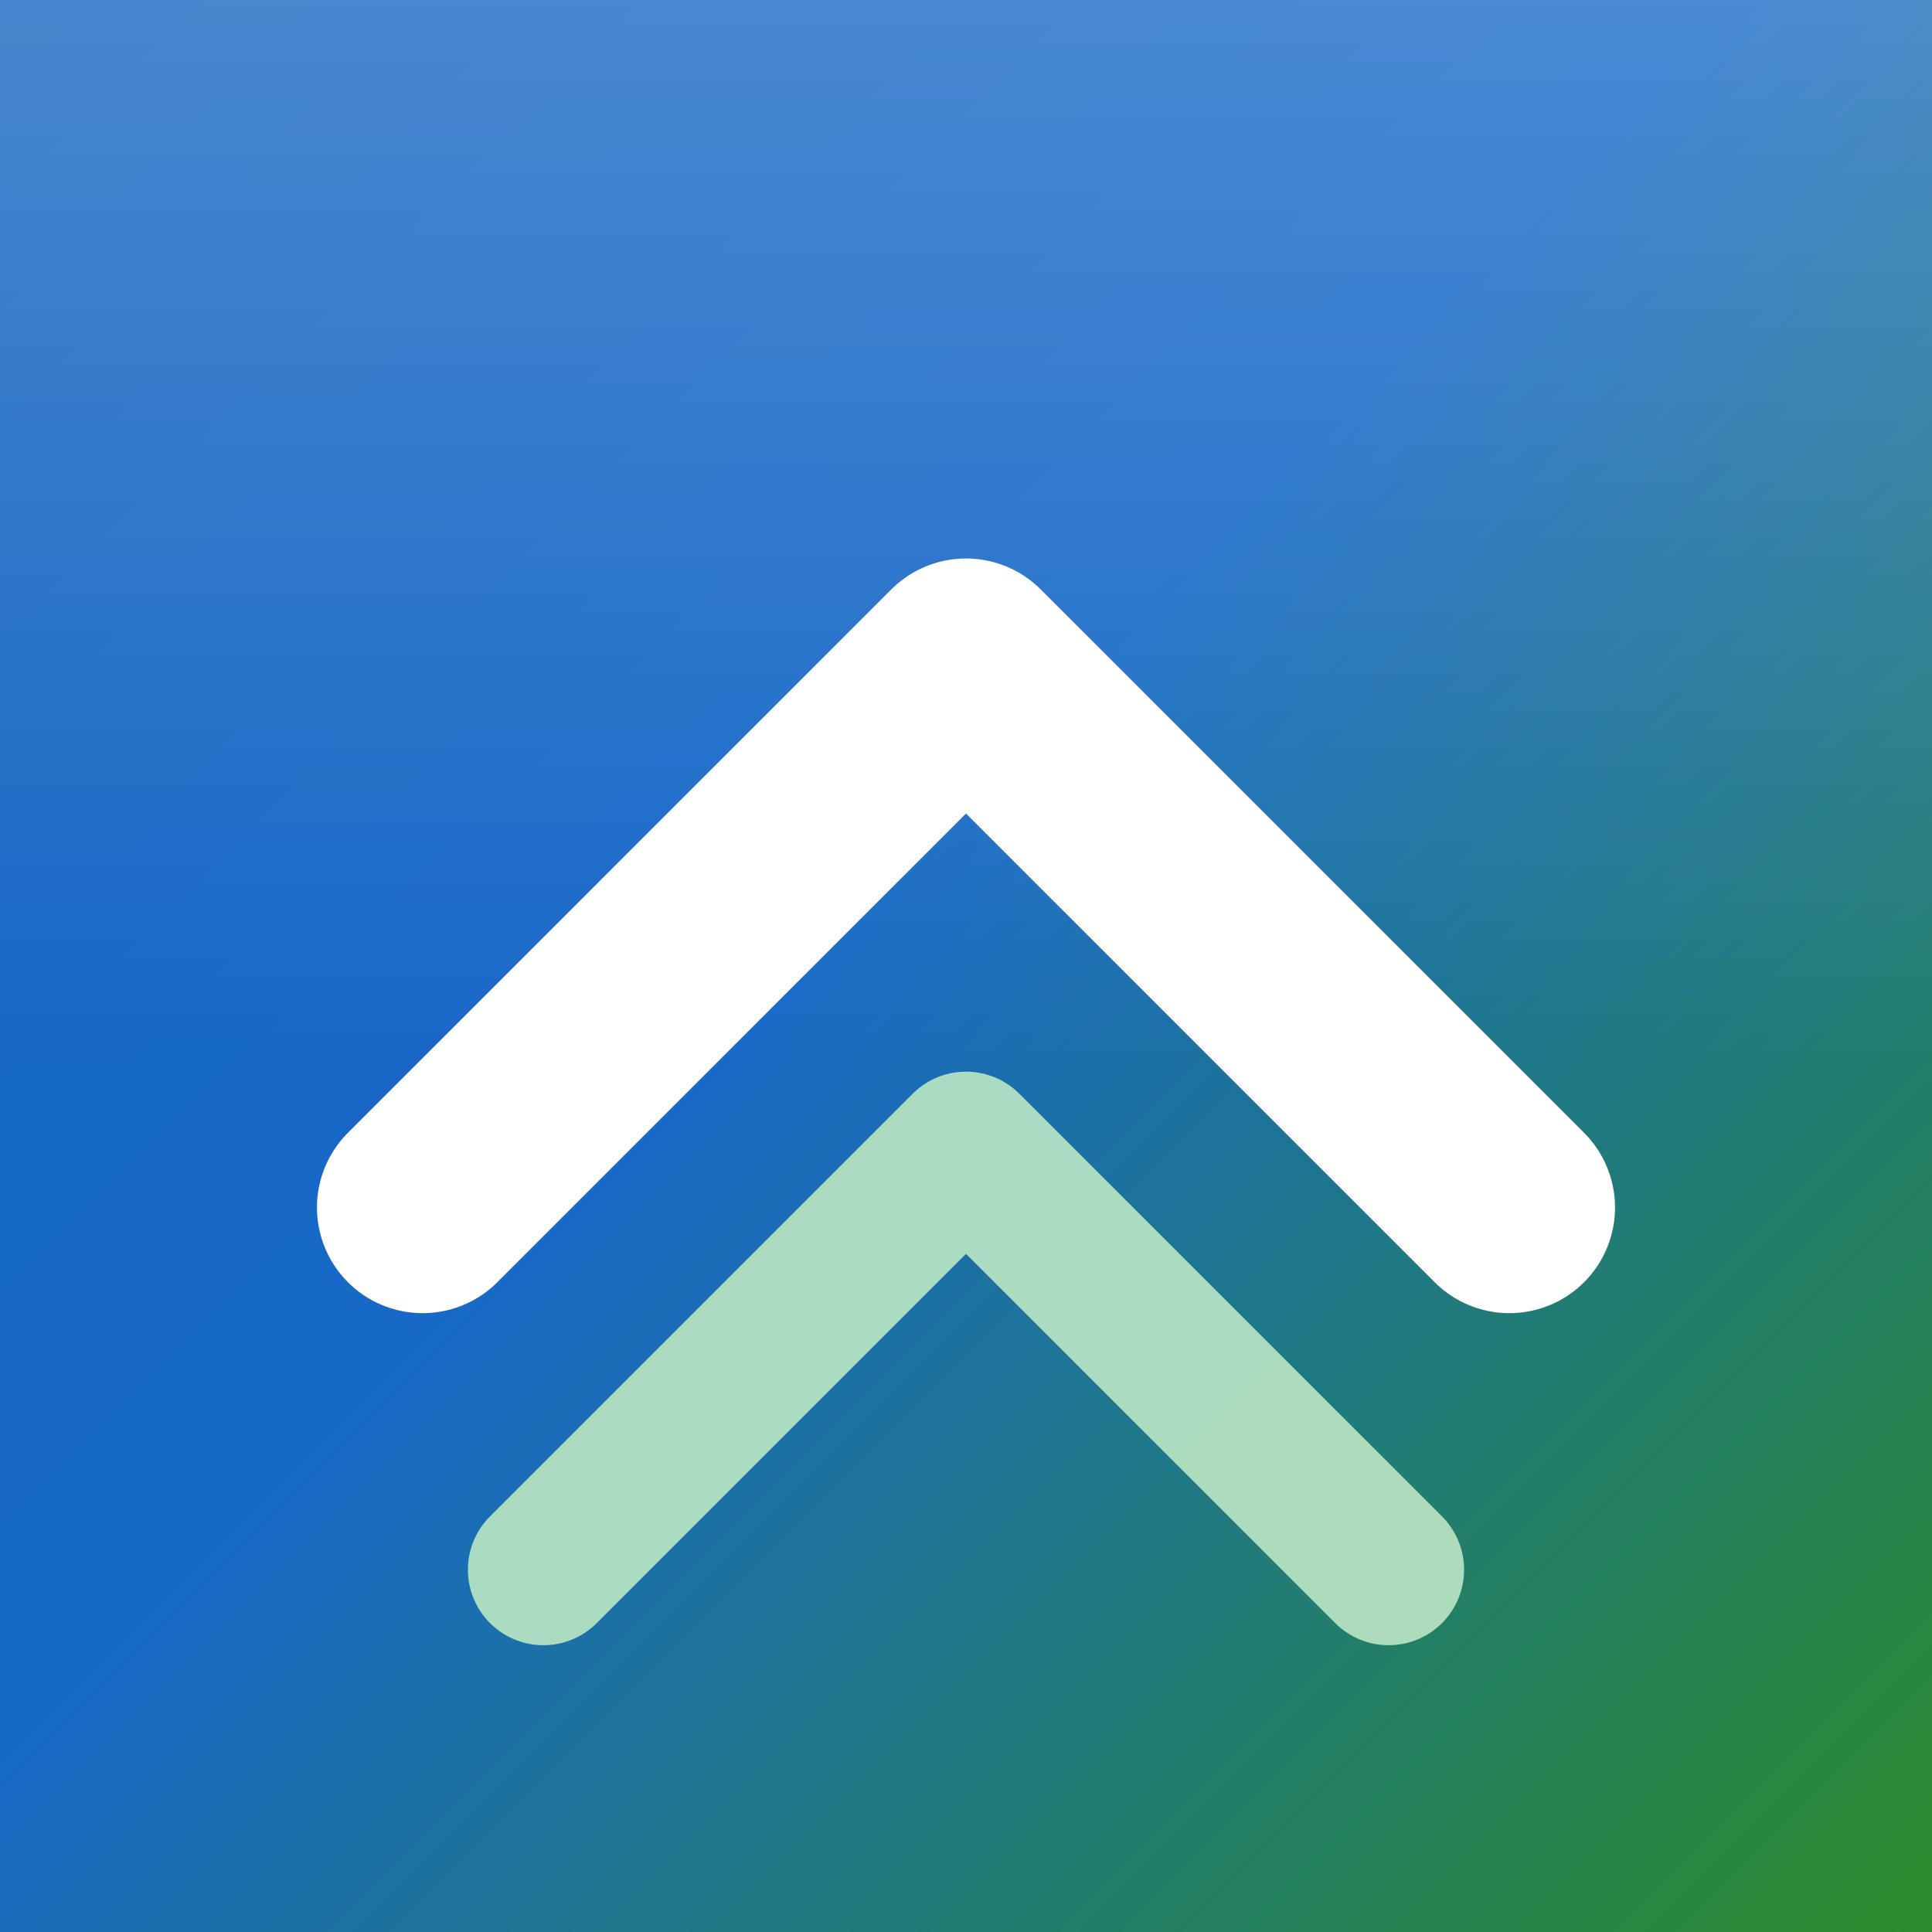
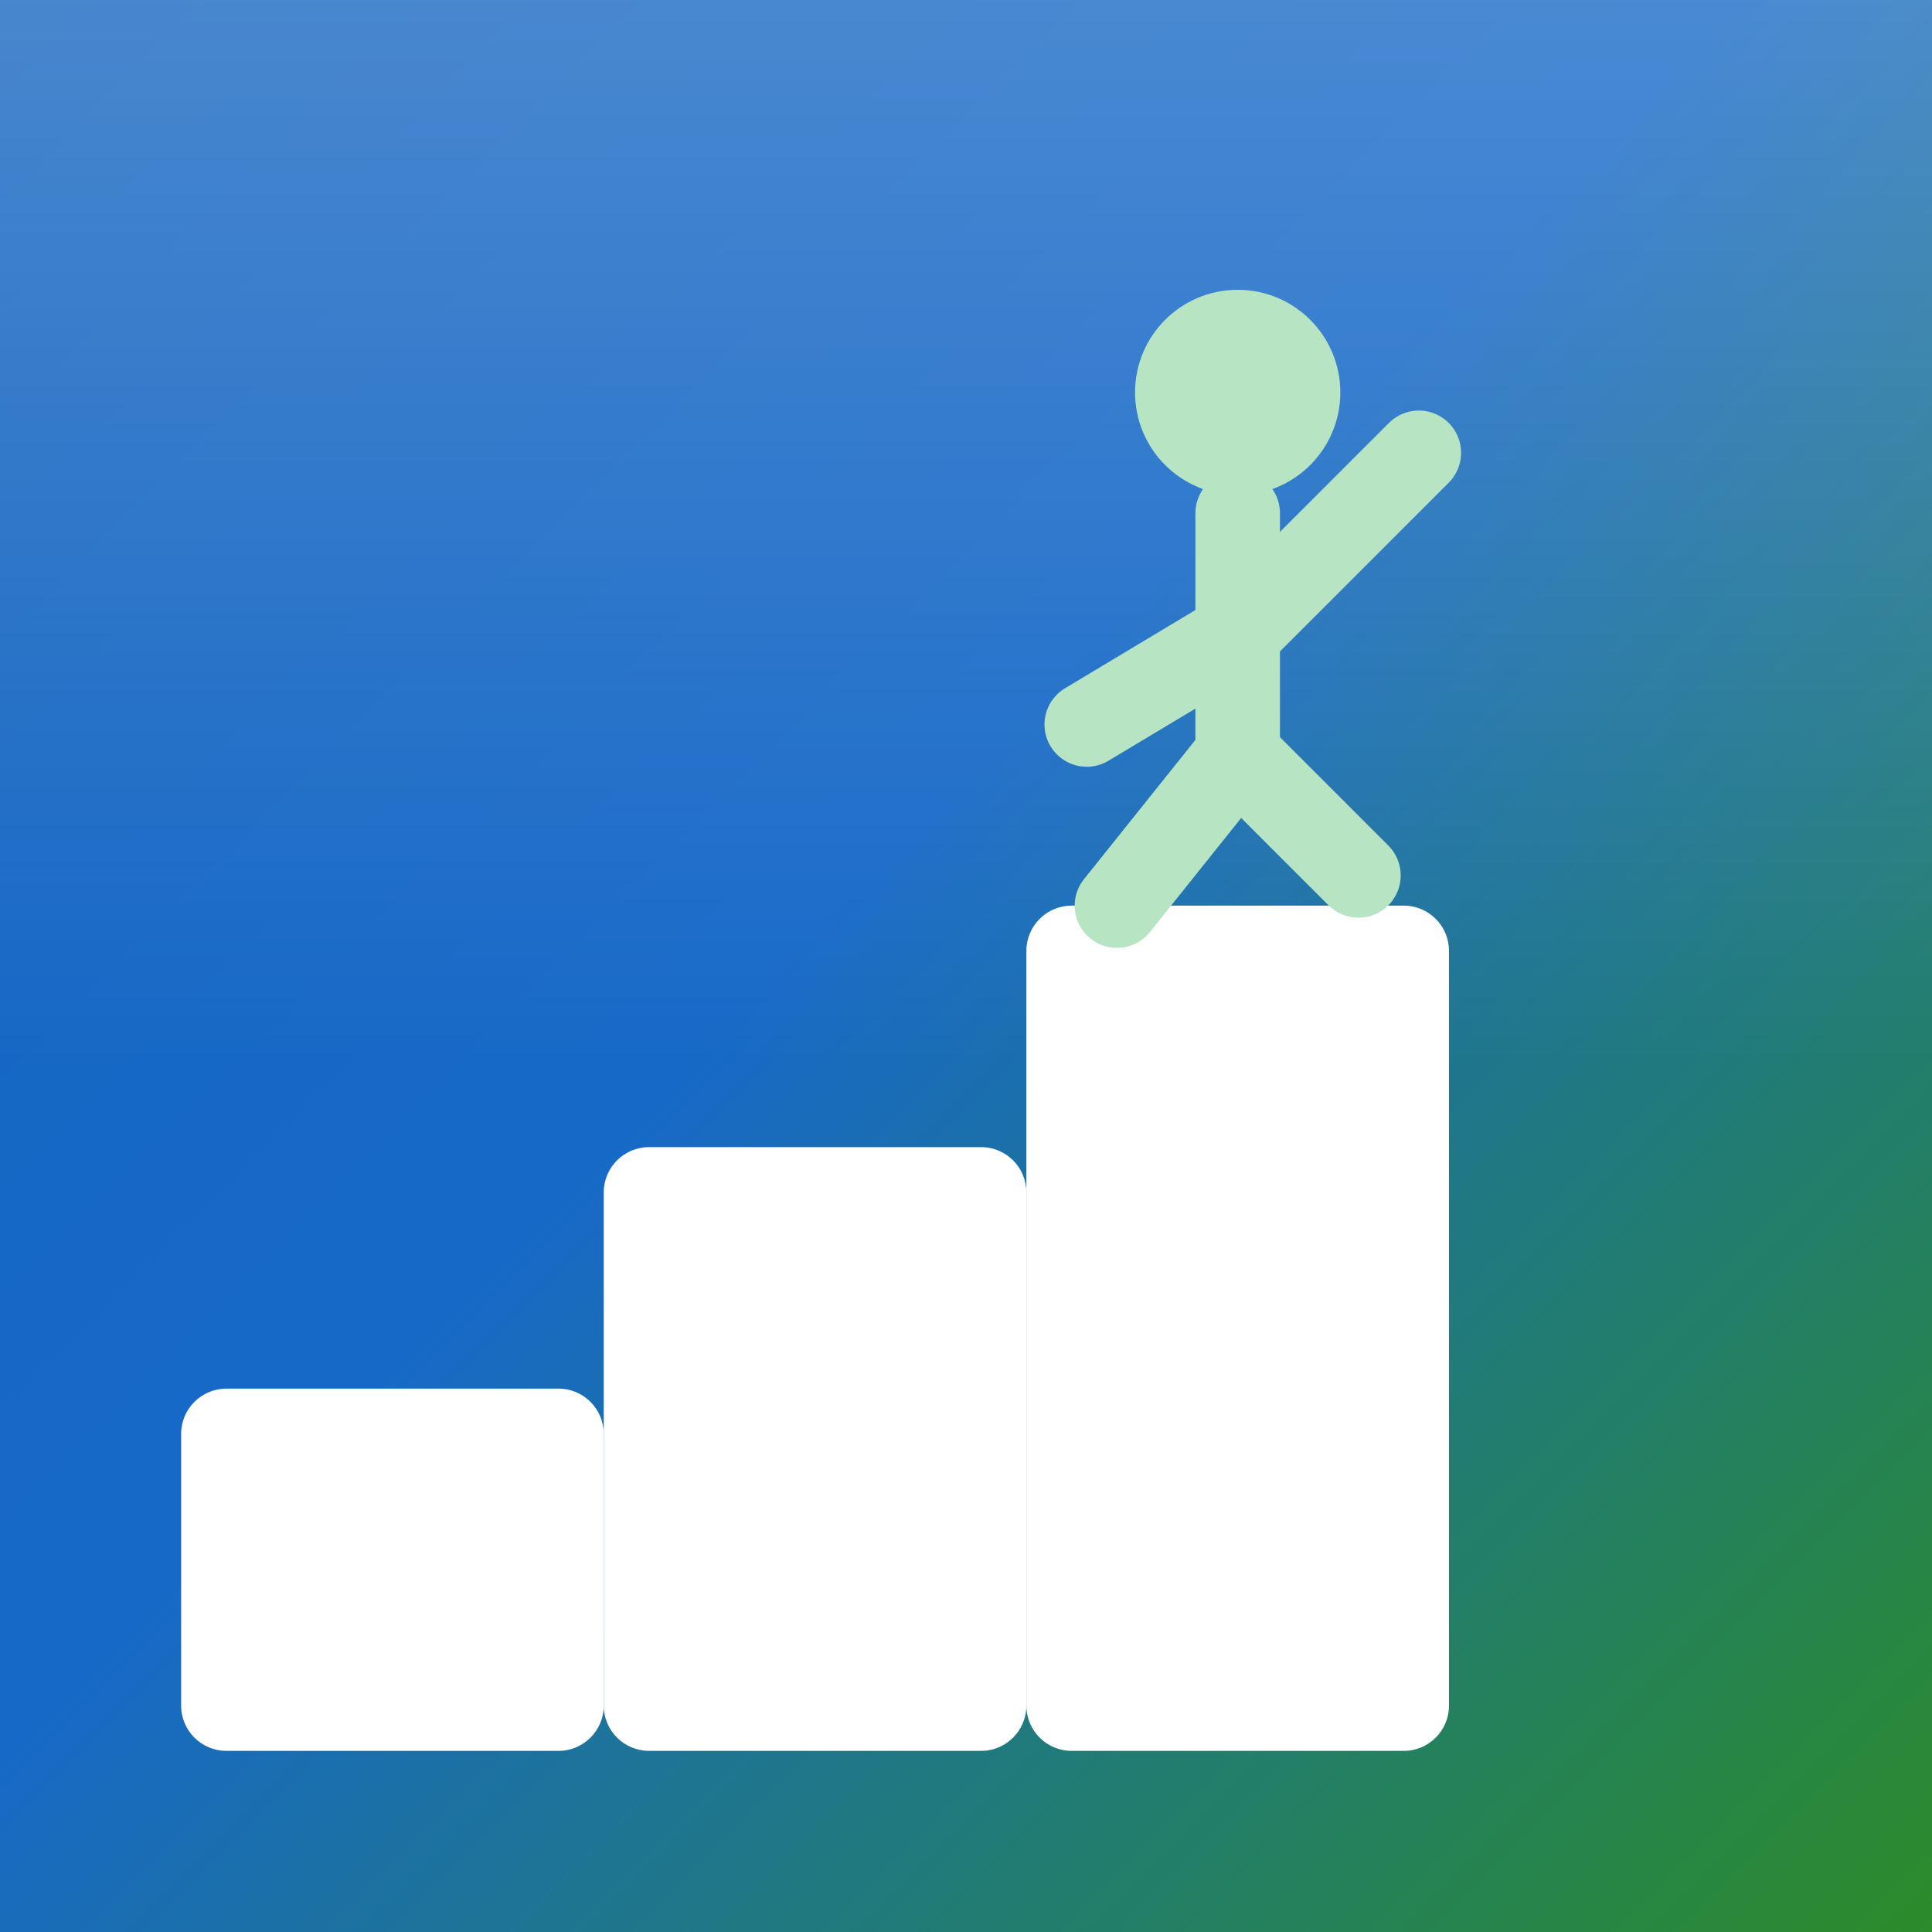
<svg xmlns="http://www.w3.org/2000/svg" width="180" height="180" viewBox="0 0 64 64">
  <defs>
    <linearGradient id="bg" x1="0%" y1="0%" x2="100%" y2="100%">
      <stop offset="0%" stop-color="#1565C0" />
      <stop offset="45%" stop-color="#1769C8" />
      <stop offset="100%" stop-color="#2B8C29" />
    </linearGradient>
    <linearGradient id="gloss" x1="0%" y1="0%" x2="0%" y2="100%">
      <stop offset="0%" stop-color="#ffffff" stop-opacity="0.22" />
      <stop offset="55%" stop-color="#ffffff" stop-opacity="0" />
    </linearGradient>
  </defs>
  <rect width="64" height="64" fill="url(#bg)" />
  <rect width="64" height="64" fill="url(#gloss)" />
-   <g fill="none" stroke-linecap="round" stroke-linejoin="round">
-     <path d="M14 40 L32 22 L50 40" stroke="#ffffff" stroke-width="7" />
-     <path d="M18 52 L32 38 L46 52" stroke="#B7E4C2" stroke-width="5" opacity="0.92" />
+   <g fill="#ffffff">
+     <rect x="6" y="46" width="14" height="12" rx="1.5" />
+     <rect x="20" y="38" width="14" height="20" rx="1.5" />
+     <rect x="34" y="30" width="14" height="28" rx="1.5" />
+   </g>
+   <g stroke="#B7E4C2" stroke-width="2.8" stroke-linecap="round" stroke-linejoin="round" fill="none">
+     <circle cx="41" cy="13" r="3.4" fill="#B7E4C2" stroke="none" />
+     <path d="M41 17 L41 25" />
+     <path d="M41 21 L47 15" />
+     <path d="M41 21 L36 24" />
+     <path d="M41 25 L37 30" />
+     <path d="M41 25 L45 29" />
  </g>
</svg>
